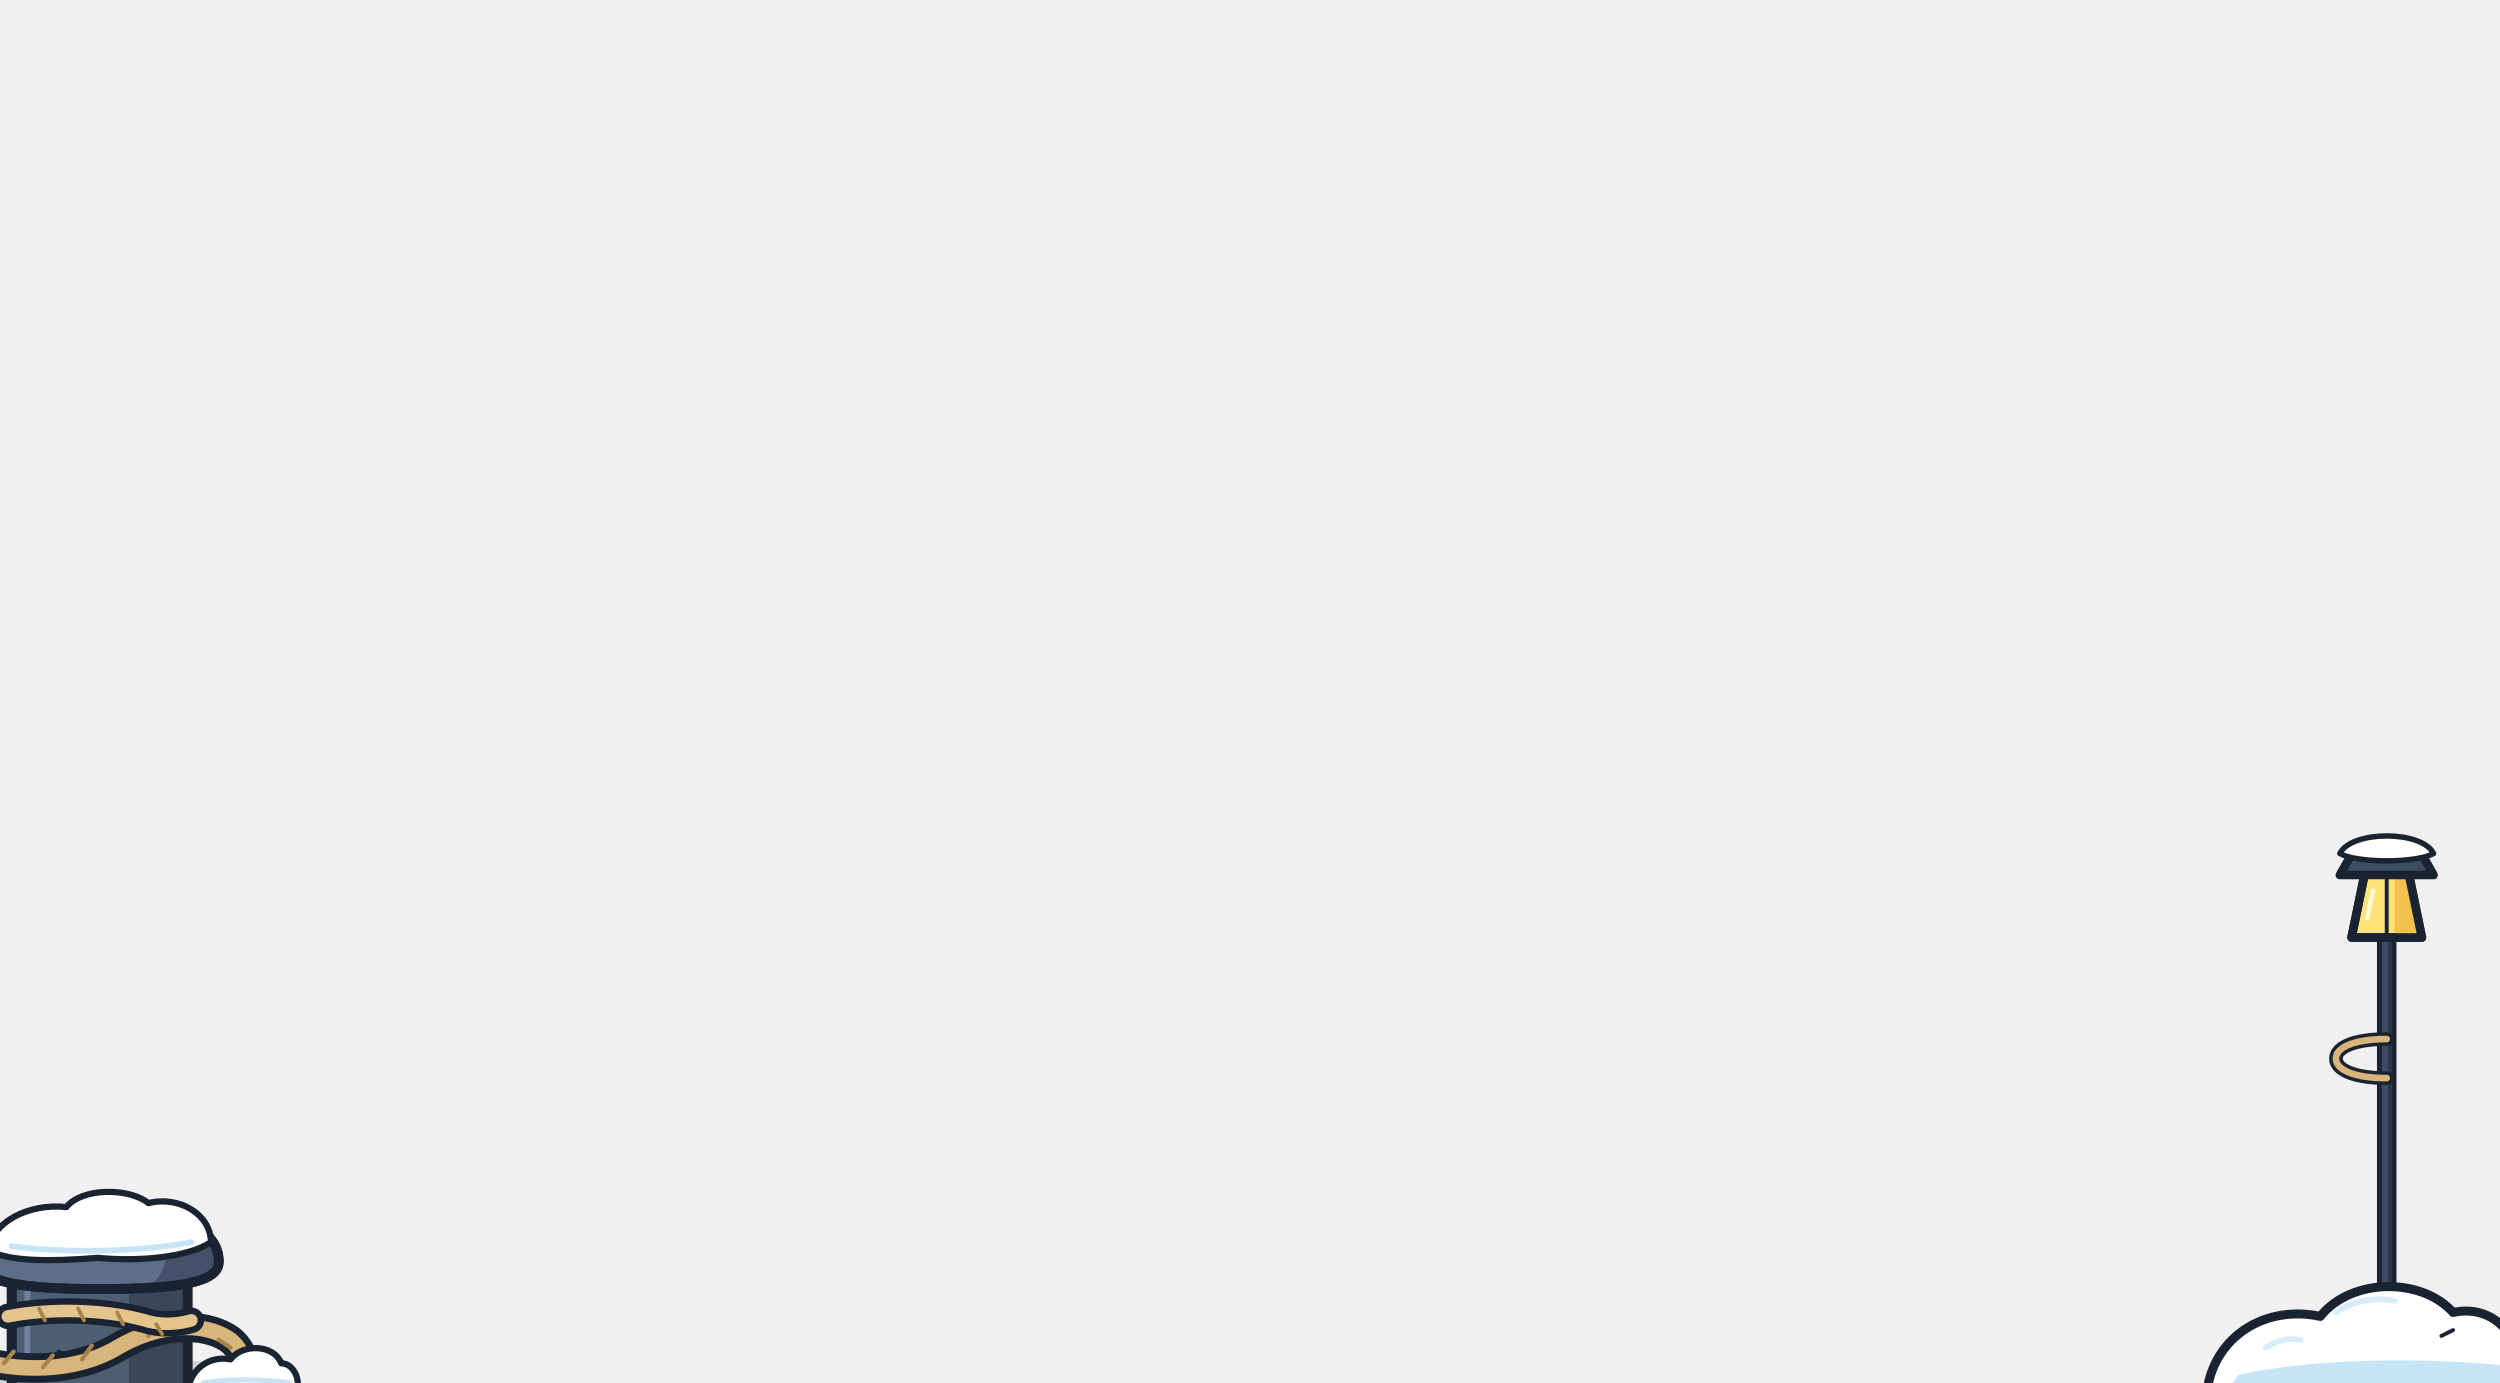
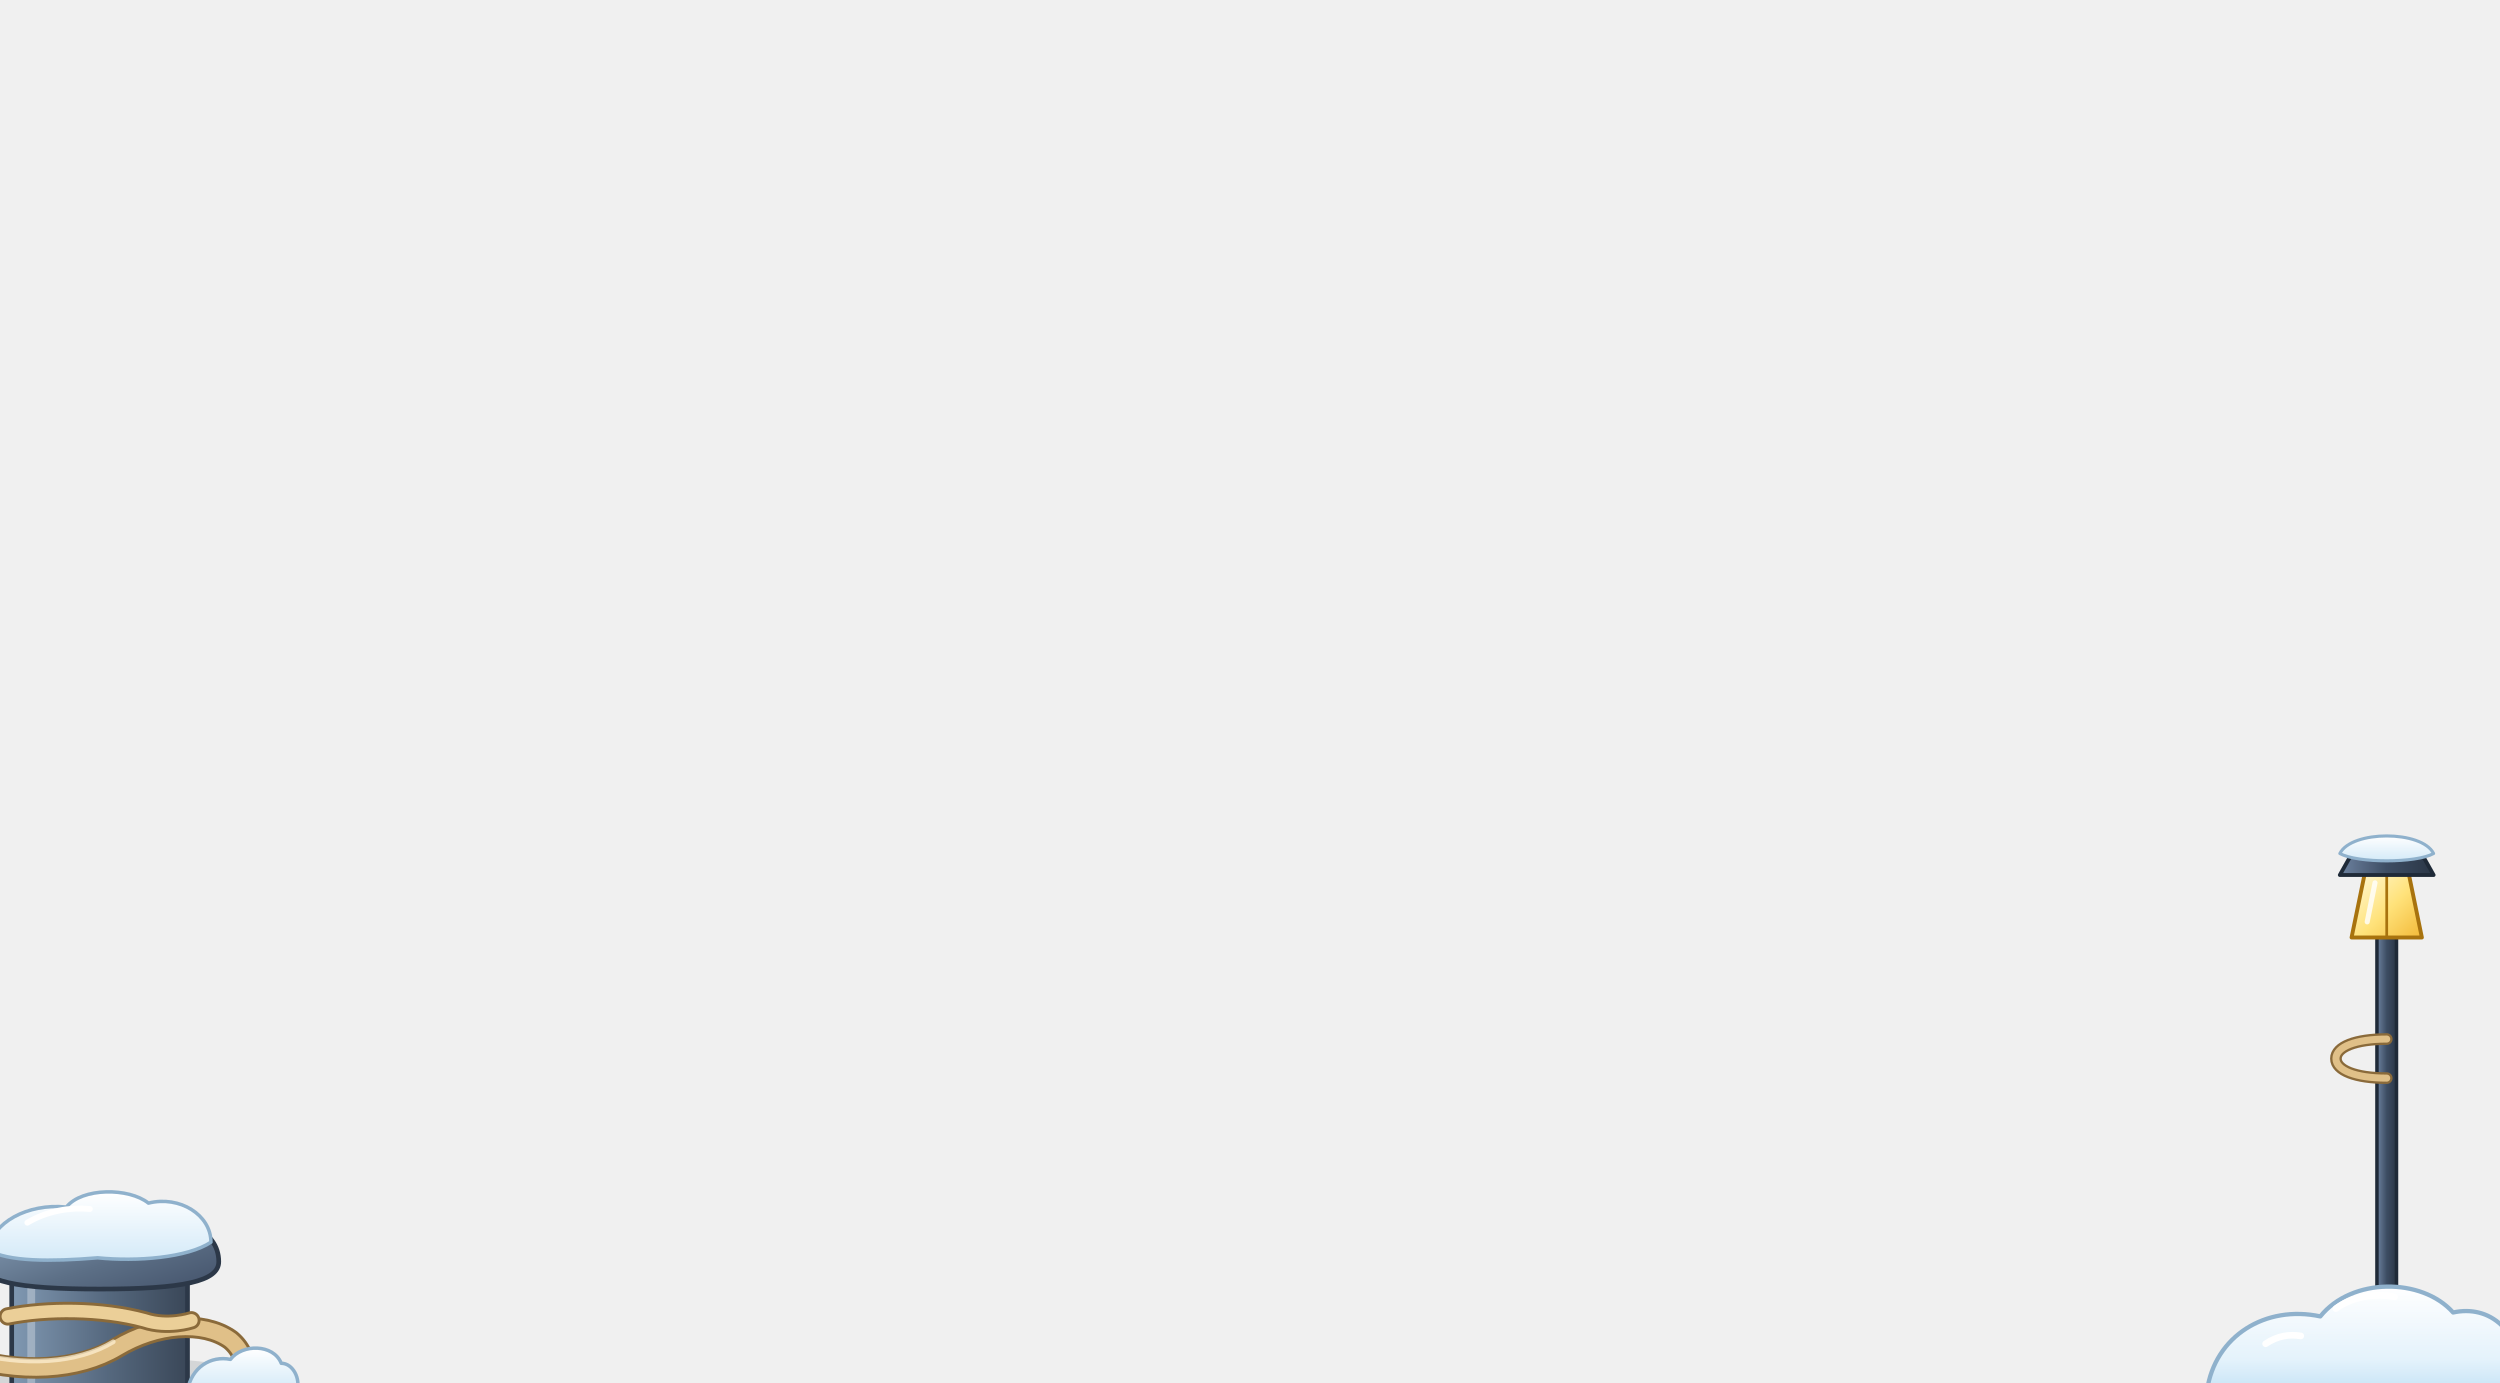
<svg xmlns="http://www.w3.org/2000/svg" viewBox="0 0 1280 708" class="paint-svg" aria-hidden="true">
-   <g stroke="#1a2332" stroke-linejoin="round" stroke-linecap="round">
-     <path d="M-20 712V700Q50 686 150 704V712Z" fill="#1a2332" opacity=".14" stroke="none" />
-     <path d="M6 716V646H96V716Z" fill="#4e5f74" stroke-width="5" />
-     <path d="M66 648H94V714H66Z" fill="#3a4758" stroke="none" />
-     <path d="M14 652v52" stroke="#6f839a" stroke-width="3" />
-     <path d="M6 716V646H96V716" fill="none" stroke-width="5" />
-     <path d="M-10 646C-10 630 8 620 51 620C94 620 112 630 112 646C112 656 94 660 51 660C8 660 -10 656 -10 646Z" fill="#5c6f86" stroke-width="5" />
-     <path d="M70 621C96 624 112 632 112 646C112 654 98 659 74 660C88 652 90 634 70 621Z" fill="#43526a" stroke="none" />
-     <path d="M-10 646C-10 630 8 620 51 620C94 620 112 630 112 646C112 656 94 660 51 660C8 660 -10 656 -10 646Z" fill="none" stroke-width="5" />
-     <path d="M4 640c8-6 20-9 32-10" fill="none" stroke="#8fa3b8" stroke-width="3" />
-     <path d="M-6 640C-4 626 14 616 34 618C42 608 66 608 76 616C92 612 108 622 108 636C96 644 70 646 50 644C26 646 4 646 -6 640Z" fill="#fff" stroke-width="3.2" />
-     <path d="M6 638c20 3 60 4 92-2" fill="none" stroke="#c7e4f6" stroke-width="3" />
-     <path d="M30 692l6 4M80 676l-4 6M22 668l3 5" fill="none" stroke-width="2" />
-     <path d="M-20 694C10 704 40 702 60 690C80 678 104 676 118 686C130 696 126 712 112 716" fill="none" stroke-width="15" />
-     <path d="M-20 694C10 704 40 702 60 690C80 678 104 676 118 686C130 696 126 712 112 716" fill="none" stroke="#d8b57a" stroke-width="8" />
-     <path d="M2 698l5-6M22 700l5-6M42 696l5-7M76 684l4-7M98 680l2-7M118 690l-6-4" fill="none" stroke="#a8844c" stroke-width="2.2" />
-     <path d="M4 674C24 670 52 670 74 676C86 680 98 676 98 676" fill="none" stroke-width="13" />
-     <path d="M4 674C24 670 52 670 74 676C86 680 98 676 98 676" fill="none" stroke="#e3c48c" stroke-width="6.4" />
-     <path d="M20 670l3 6M40 670l3 6M60 672l3 6M80 678l3 5" fill="none" stroke="#a8844c" stroke-width="2" />
-     <path d="M96 712C98 700 108 694 118 696C124 688 140 688 144 698C150 698 154 706 152 712Z" fill="#fff" stroke-width="3.2" />
-     <path d="M104 708c12-2 30-2 44 0" fill="none" stroke="#c7e4f6" stroke-width="2.6" />
-     <ellipse cx="1224" cy="700" rx="30" ry="5" fill="#1a2332" opacity=".14" stroke="none" />
-     <path d="M1222 704V478" stroke-width="10" />
-     <path d="M1222 704V478" stroke="#3d4d63" stroke-width="5" />
-     <path d="M1223.6 702V480" stroke="#2a3646" stroke-width="1.8" />
-     <path d="M1208 708v-12h28v12" fill="#3d4d63" stroke-width="4" />
-     <path d="M1204 480h36l-7-34h-22z" fill="#ffe27a" stroke-width="4.4" />
-     <path d="M1226 448h7l7 32h-14z" fill="#f2c14e" stroke="none" />
-     <path d="M1204 480h36l-7-34h-22z" fill="none" stroke-width="4.4" />
-     <path d="M1222 446v34" stroke-width="2" />
-     <path d="M1212 470l3-14" stroke="#fff8d0" stroke-width="2.4" />
-     <path d="M1198 448h48l-9-16h-30z" fill="#3d4d63" stroke-width="4.4" />
-     <path d="M1198 437c6-12 42-12 48 0c-9 5-39 5-48 0z" fill="#fff" stroke-width="2.8" />
-     <path d="M1222 532c-16 0-26 4-26 10c0 6 10 10 26 10" fill="none" stroke="#1a2332" stroke-width="7" />
-     <path d="M1222 532c-16 0-26 4-26 10c0 6 10 10 26 10" fill="none" stroke="#d8b57a" stroke-width="3.4" />
-     <path d="M1130 712C1134 684 1160 668 1188 674C1204 654 1240 654 1256 672C1274 668 1292 680 1292 712Z" fill="#fff" stroke-width="4.6" />
-     <path d="M1146 704C1180 696 1240 694 1290 700V712H1140Z" fill="#c7e4f6" stroke="none" />
-     <path d="M1196 672c8-6 20-8 30-6M1160 690c6-4 12-5 18-4" fill="none" stroke="#d6ecf9" stroke-width="3" />
-     <path d="M1250 684l6-3" fill="none" stroke-width="2" />
+   <defs>
+     <linearGradient id="q-f-iron" x1="0" y1="0" x2="1" y2="0">
+       <stop offset="0" stop-color="#8098b2" />
+       <stop offset=".55" stop-color="#55687e" />
+       <stop offset="1" stop-color="#3a4758" />
+     </linearGradient>
+     <linearGradient id="q-f-cap" x1="0" y1="0" x2="1" y2="1">
+       <stop offset="0" stop-color="#8ea6bf" />
+       <stop offset=".6" stop-color="#5c6f86" />
+       <stop offset="1" stop-color="#43526a" />
+     </linearGradient>
+     <linearGradient id="q-f-snow" x1="0" y1="0" x2="0" y2="1">
+       <stop offset="0" stop-color="#fff" />
+       <stop offset="1" stop-color="#d4eaf8" />
+     </linearGradient>
+     <linearGradient id="q-f-pole" x1="0" y1="0" x2="1" y2="0">
+       <stop offset="0" stop-color="#6d82a0" />
+       <stop offset=".5" stop-color="#3d4d63" />
+       <stop offset="1" stop-color="#2a3646" />
+     </linearGradient>
+     <linearGradient id="q-f-lamp" x1="0" y1="0" x2="1" y2="1">
+       <stop offset="0" stop-color="#fffbe0" />
+       <stop offset=".55" stop-color="#ffe27a" />
+       <stop offset="1" stop-color="#f2b938" />
+     </linearGradient>
+     <linearGradient id="q-f-drift" x1="0" y1="0" x2="0" y2="1">
+       <stop offset="0" stop-color="#fff" />
+       <stop offset=".7" stop-color="#e4f2fb" />
+       <stop offset="1" stop-color="#c7e4f6" />
+     </linearGradient>
+   </defs>
+   <g stroke-linejoin="round" stroke-linecap="round">
+     <path d="M-20 712V700Q50 686 150 704V712Z" fill="#1a2332" opacity=".13" />
+     <path d="M6 716V646H96V716Z" fill="url(#q-f-iron)" stroke="#2c3848" stroke-width="2.4" />
+     <path d="M16 654v54" stroke="#fff" stroke-opacity=".3" stroke-width="4" />
+     <path d="M-10 646C-10 630 8 620 51 620C94 620 112 630 112 646C112 656 94 660 51 660C8 660 -10 656 -10 646Z" fill="url(#q-f-cap)" stroke="#2c3848" stroke-width="2.4" />
+     <path d="M-6 640C-4 626 14 616 34 618C42 608 66 608 76 616C92 612 108 622 108 636C96 644 70 646 50 644C26 646 4 646 -6 640Z" fill="url(#q-f-snow)" stroke="#8fb1cc" stroke-width="1.8" />
+     <path d="M14 626c10-6 22-8 32-7" fill="none" stroke="#fff" stroke-width="3" />
+     <path d="M-20 694C10 704 40 702 60 690C80 678 104 676 118 686C130 696 126 712 112 716" fill="none" stroke="#8a6a3a" stroke-width="11" />
+     <path d="M-20 694C10 704 40 702 60 690C80 678 104 676 118 686C130 696 126 712 112 716" fill="none" stroke="#e0c088" stroke-width="8" />
+     <path d="M-16 692C12 700 40 698 58 687" fill="none" stroke="#fff3d6" stroke-opacity=".7" stroke-width="2.4" />
+     <path d="M4 674C24 670 52 670 74 676C86 680 98 676 98 676" fill="none" stroke="#8a6a3a" stroke-width="9.4" />
+     <path d="M4 674C24 670 52 670 74 676C86 680 98 676 98 676" fill="none" stroke="#ebcf98" stroke-width="6.4" />
+     <path d="M96 712C98 700 108 694 118 696C124 688 140 688 144 698C150 698 154 706 152 712Z" fill="url(#q-f-snow)" stroke="#8fb1cc" stroke-width="1.8" />
+     <ellipse cx="1224" cy="700" rx="30" ry="5" fill="#1a2332" opacity=".13" />
+     <rect x="1217" y="478" width="10" height="226" rx="3" fill="url(#q-f-pole)" stroke="#1f2a38" stroke-width="1.8" />
+     <path d="M1208 708v-12h28v12" fill="#3d4d63" stroke="#1f2a38" stroke-width="2" />
+     <path d="M1204 480h36l-7-34h-22z" fill="url(#q-f-lamp)" stroke="#a8730e" stroke-width="2" />
+     <path d="M1222 446v34" stroke="#a8730e" stroke-width="1.4" />
+     <path d="M1212 472l4-20" stroke="#fff" stroke-opacity=".8" stroke-width="2.6" />
+     <path d="M1198 448h48l-9-16h-30z" fill="url(#q-f-pole)" stroke="#1f2a38" stroke-width="2" />
+     <path d="M1198 437c6-12 42-12 48 0c-9 5-39 5-48 0z" fill="url(#q-f-snow)" stroke="#8fb1cc" stroke-width="1.6" />
+     <path d="M1222 532c-16 0-26 4-26 10c0 6 10 10 26 10" fill="none" stroke="#8a6a3a" stroke-width="6" />
+     <path d="M1222 532c-16 0-26 4-26 10c0 6 10 10 26 10" fill="none" stroke="#e0c088" stroke-width="3.6" />
+     <path d="M1130 712C1134 684 1160 668 1188 674C1204 654 1240 654 1256 672C1274 668 1292 680 1292 712Z" fill="url(#q-f-drift)" stroke="#8fb1cc" stroke-width="2.2" />
+     <path d="M1196 670c8-6 20-8 30-6M1160 688c6-4 12-5 18-4" fill="none" stroke="#fff" stroke-width="3.4" />
  </g>
</svg>
